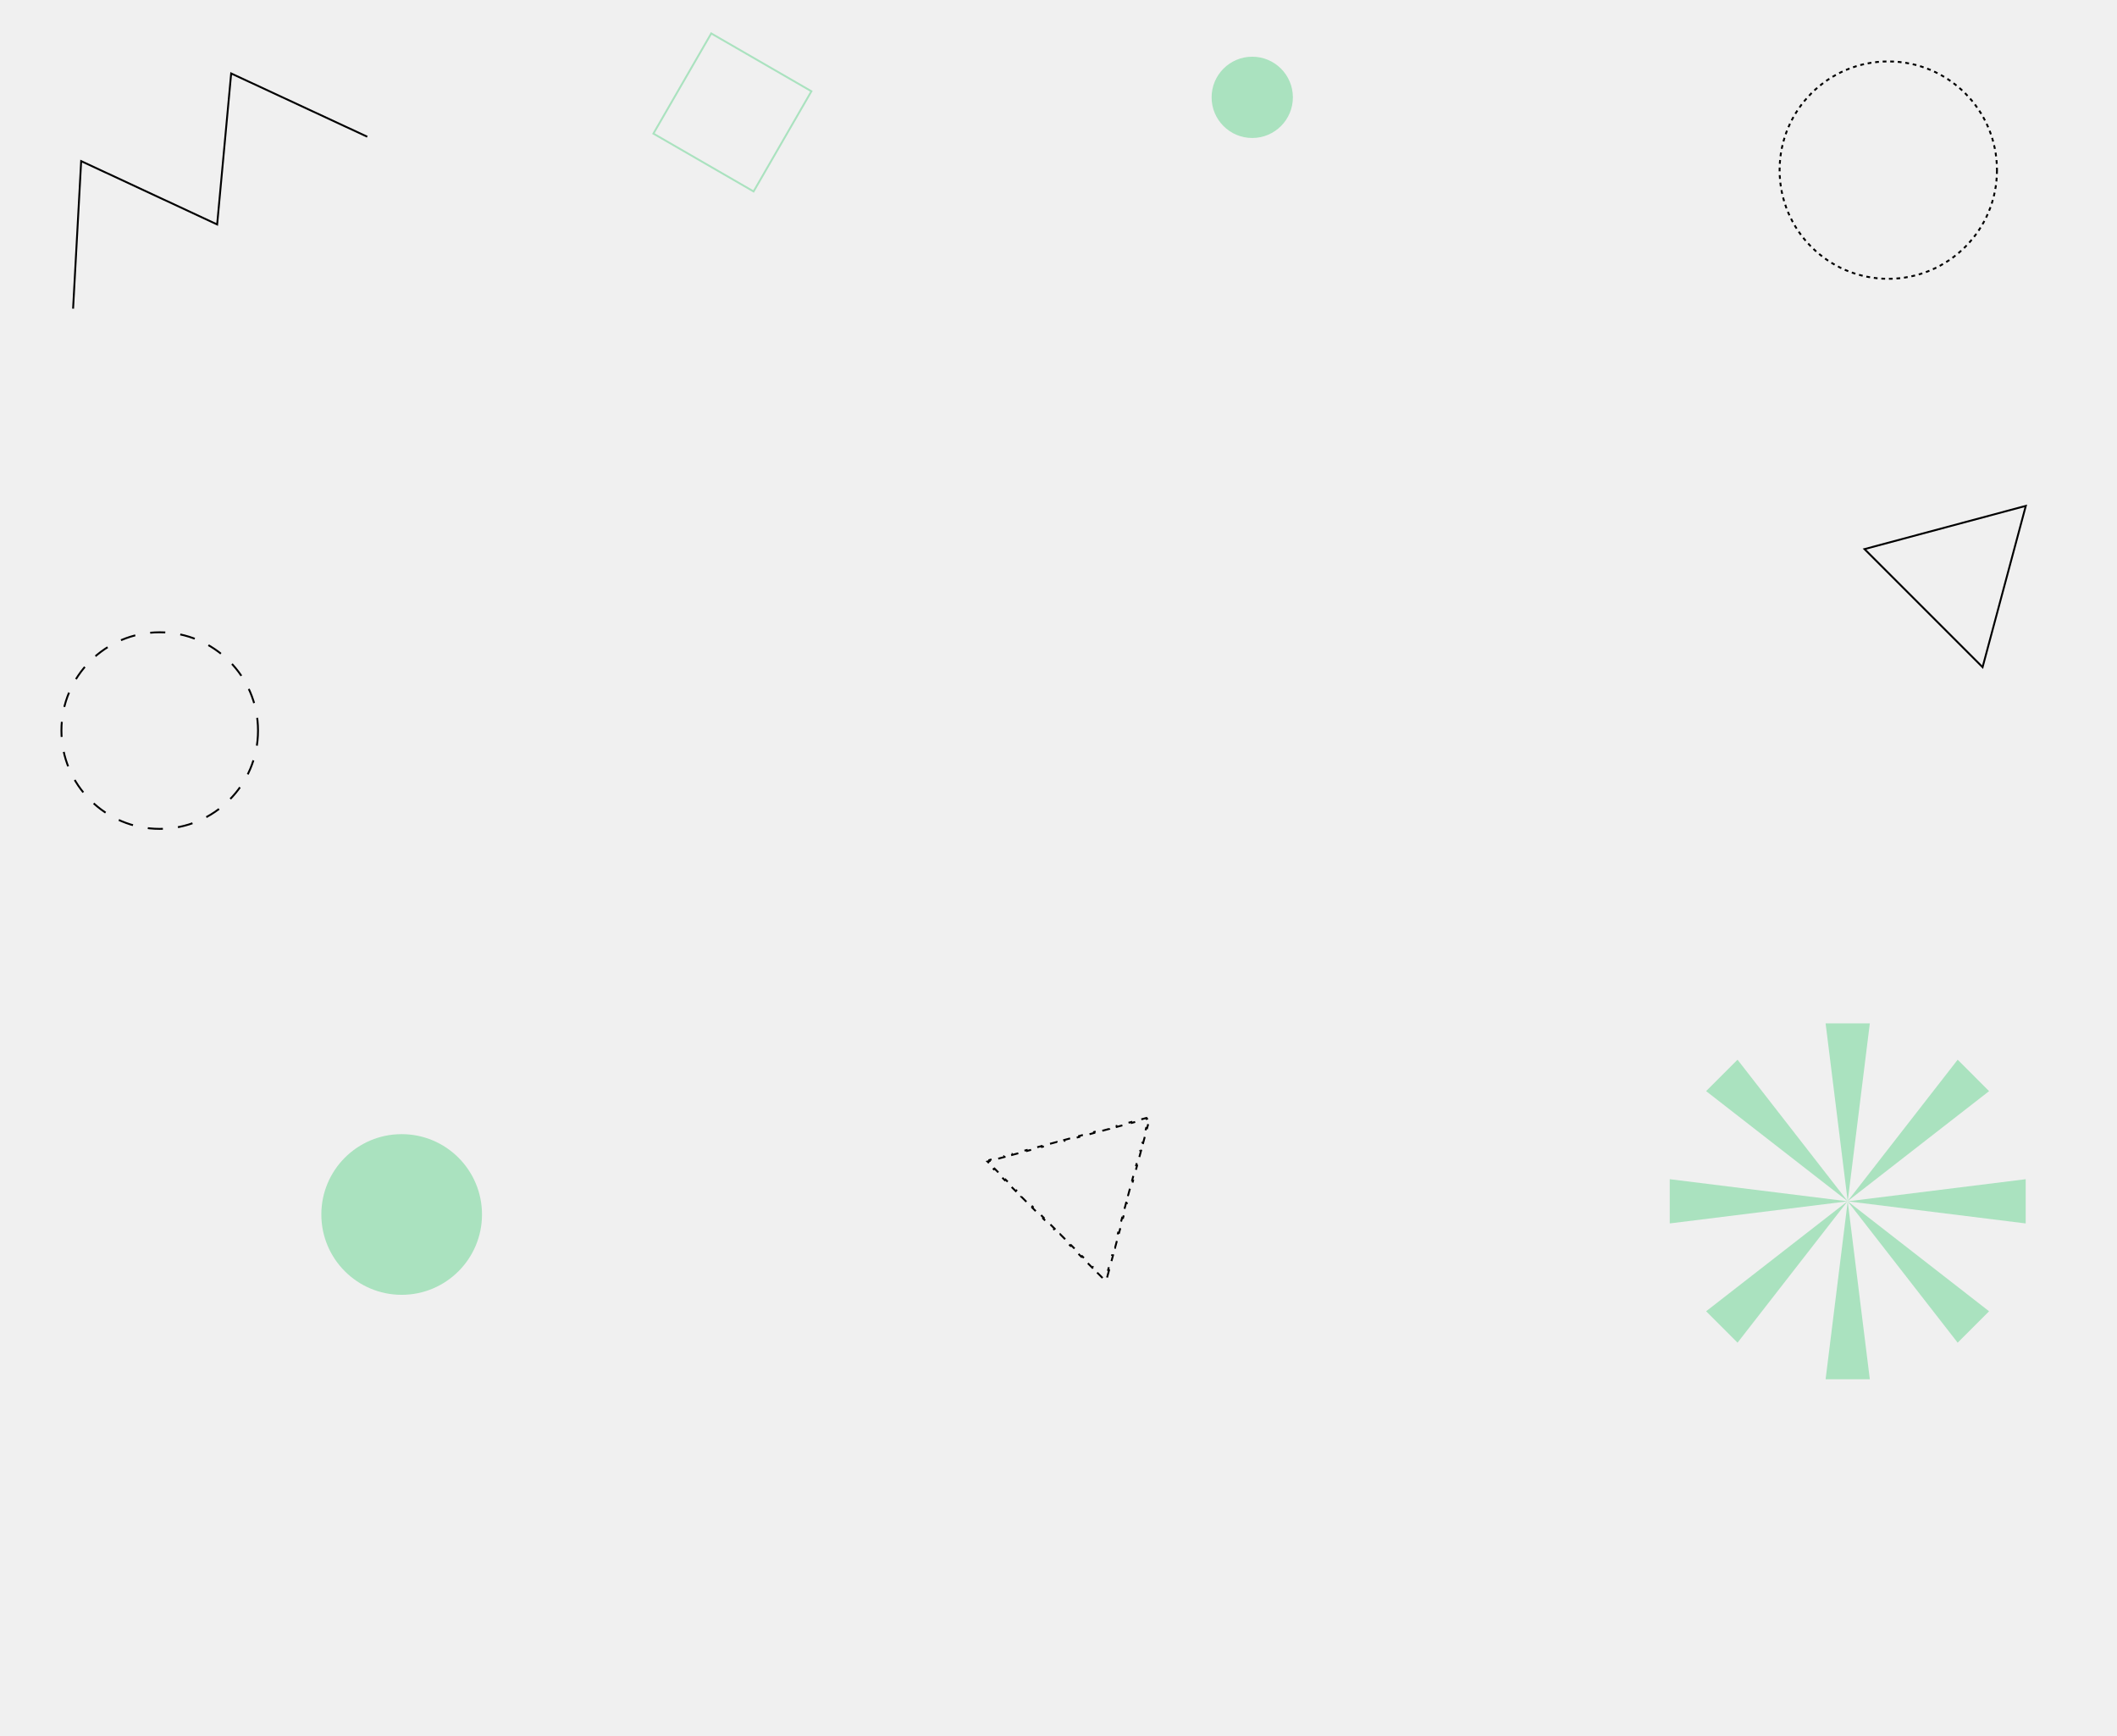
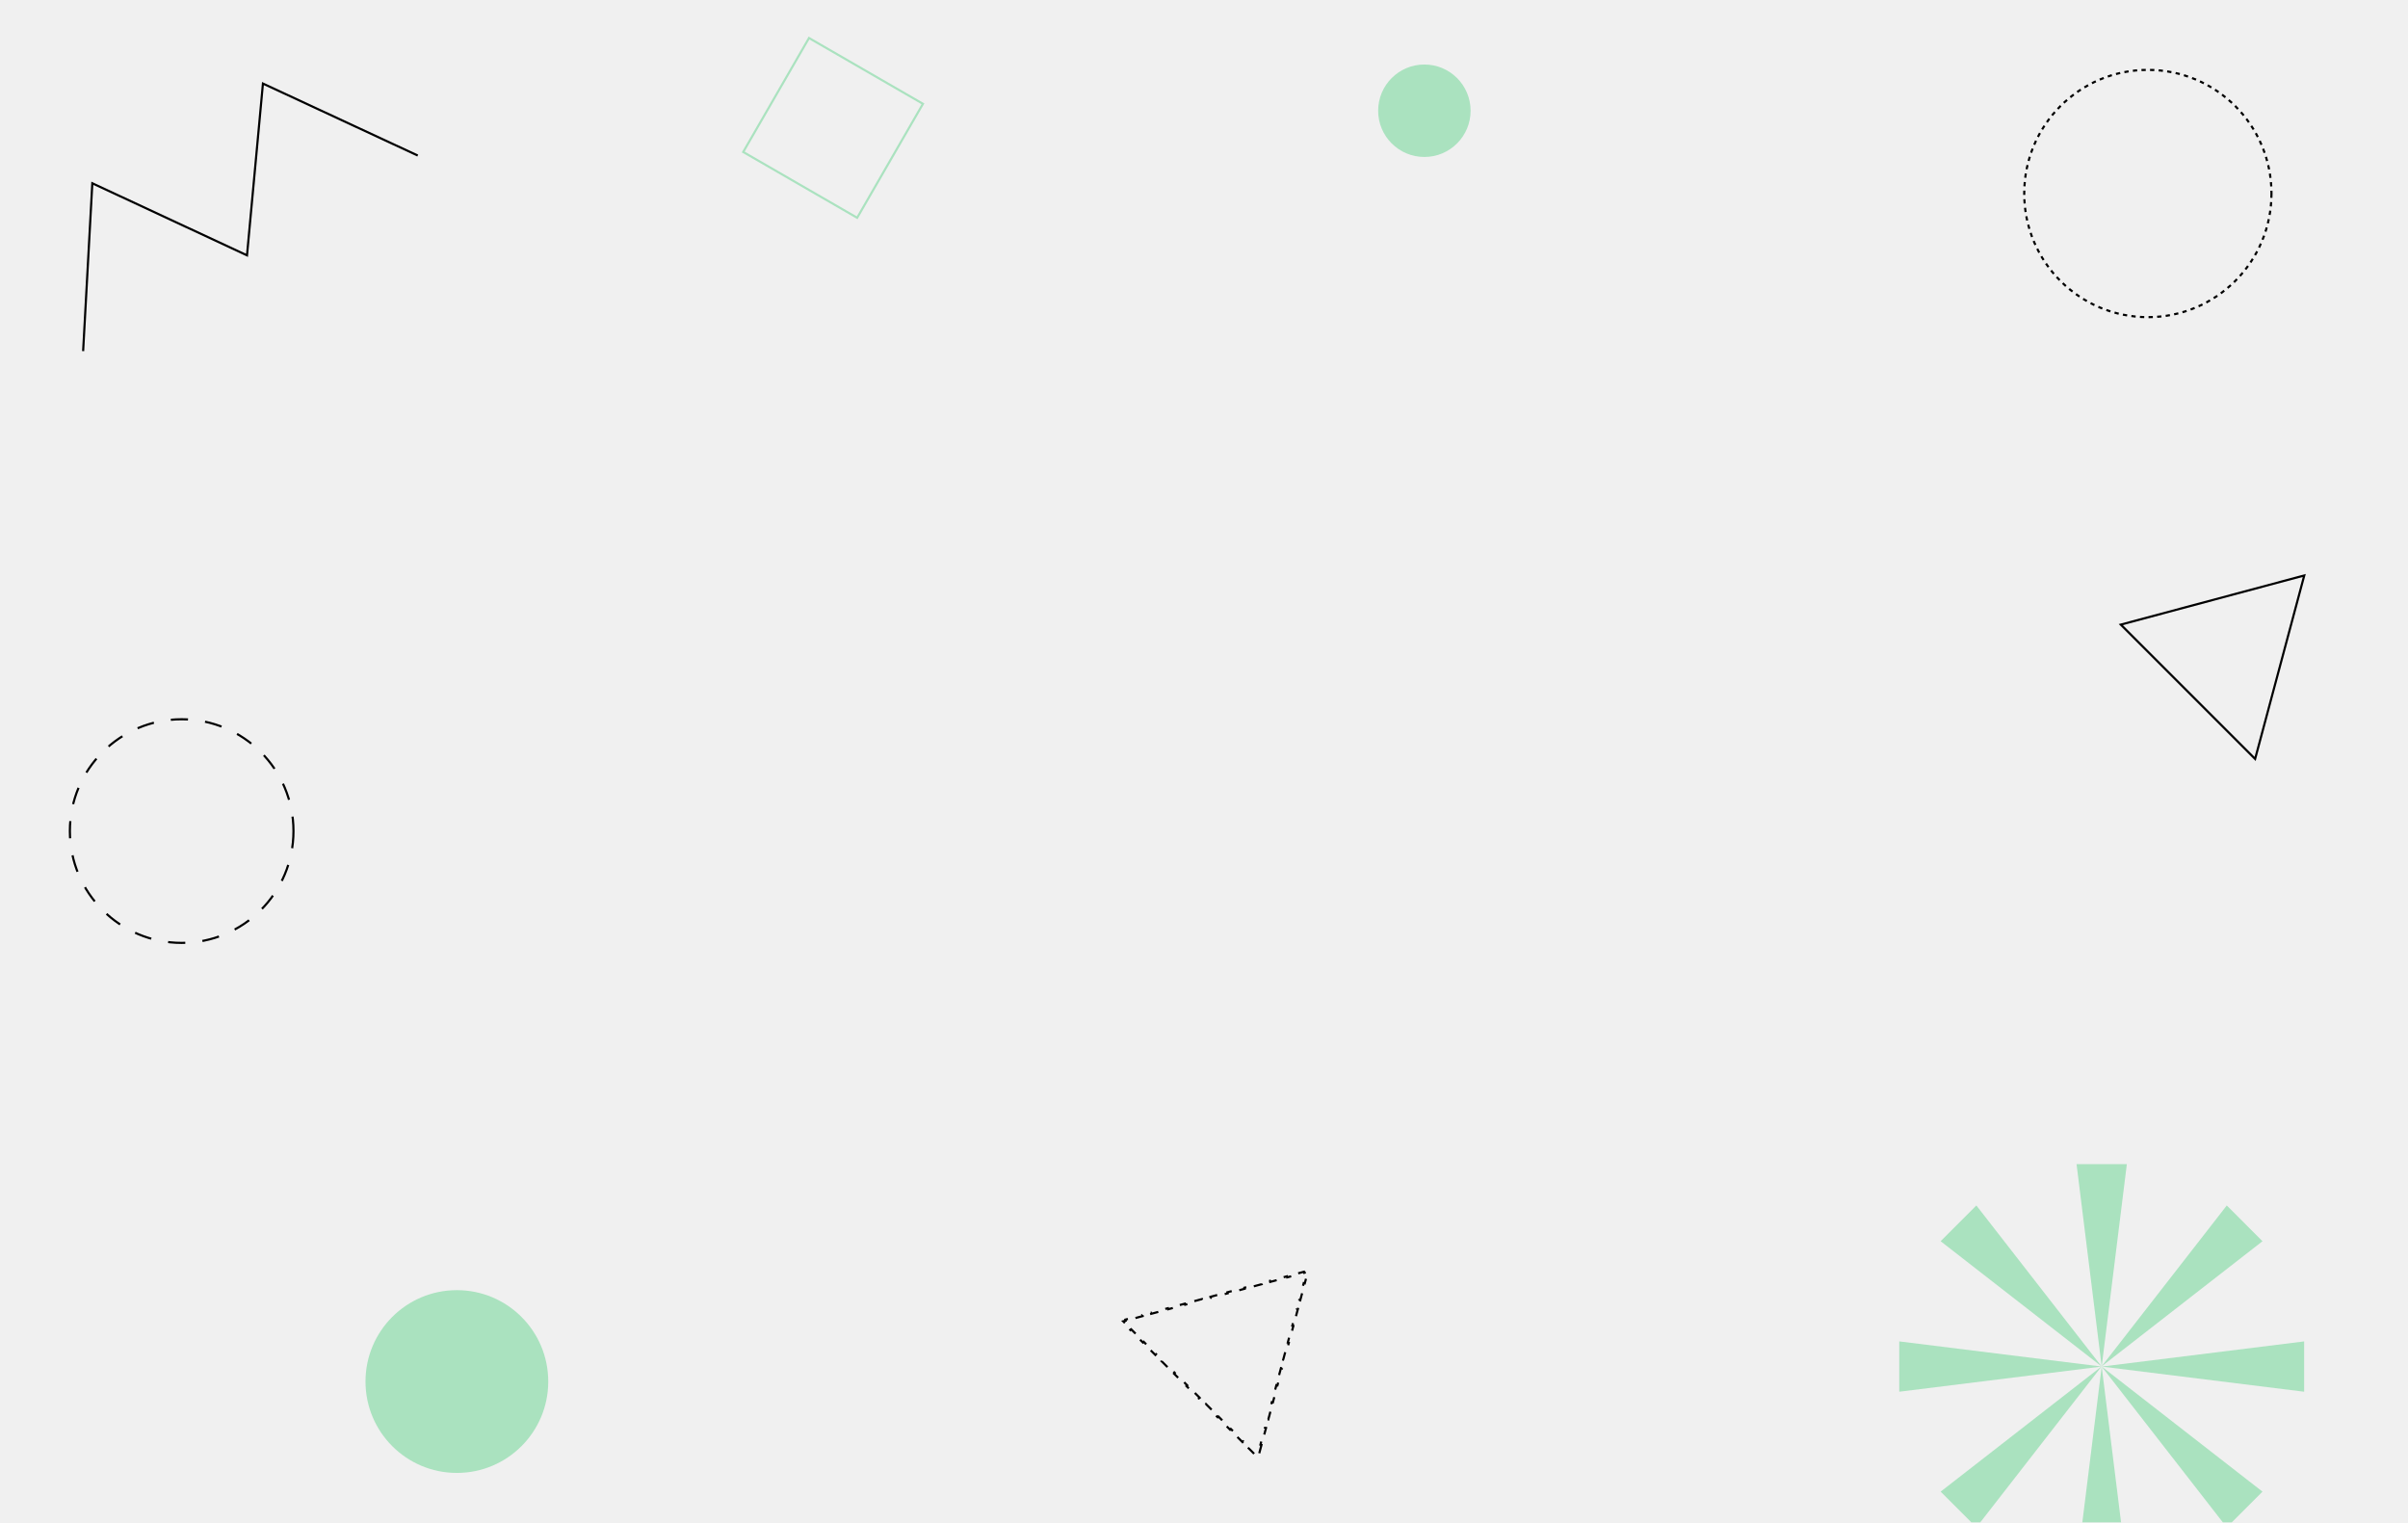
- <svg xmlns="http://www.w3.org/2000/svg" width="1120" height="918" fill="none" preserveAspectRatio="none">
+ <svg xmlns="http://www.w3.org/2000/svg" width="1120" height="708" fill="none">
  <g clip-path="url(#a)">
    <path d="m194.303 72.333-72.004-33.474-7.413 79.882-71.947-33.506-4.273 78.051" stroke="#000" />
    <circle cx="212.5" cy="642.5" r="42.5" fill="#AAE2BF" />
    <path d="m586.735 671.983-1.06 3.955-.483-.13-.305 1.141-.835-.835-.354.353-2.895-2.894.354-.354-2.895-2.895-.354.354-2.895-2.895.354-.354-2.895-2.894-.353.353-2.895-2.895.353-.353-2.895-2.895-.353.353-2.895-2.894.354-.354-2.895-2.895-.354.354-2.895-2.895.354-.354-2.895-2.895-.354.354-2.894-2.895.353-.353-2.895-2.895-.353.353-2.895-2.895.353-.353-2.894-2.895-.354.354-2.895-2.895.354-.354-2.895-2.895-.354.354-2.895-2.895.354-.354-2.895-2.894-.353.353-2.895-2.895.353-.353-2.895-2.895-.353.353-2.895-2.894.354-.354-.835-.835 1.14-.306-.129-.483 3.954-1.059.13.483 3.954-1.06-.129-.483 3.954-1.059.13.483 3.954-1.06-.129-.483 3.954-1.06.129.483 3.955-1.059-.129-.483 3.954-1.06.129.483 3.955-1.059-.13-.483 3.955-1.06.129.483 3.955-1.06-.13-.483 3.955-1.059.129.483 3.955-1.06-.13-.483 3.955-1.059.129.483 3.954-1.06-.129-.483 3.954-1.059.13.482 3.954-1.059-.129-.483 3.954-1.06.13.483 3.954-1.059-.129-.483 3.954-1.06.13.483 3.954-1.059-.129-.483 3.954-1.06.13.483 1.14-.306-.305 1.141.483.129-1.06 3.955-.483-.13-1.06 3.955.483.129-1.059 3.955-.483-.13-1.06 3.955.483.129-1.059 3.955-.483-.13-1.06 3.955.483.129-1.06 3.954-.483-.129-1.059 3.955.483.129-1.06 3.954-.483-.129-1.059 3.954.483.13-1.06 3.954-.483-.129-1.059 3.954.482.13-1.059 3.954-.483-.129-1.06 3.954.483.13-1.059 3.954-.483-.129-1.06 3.954.483.129-1.059 3.955-.483-.13-1.06 3.955.483.129-1.06 3.955-.483-.13-1.059 3.955.483.129Z" stroke="#000" stroke-dasharray="4 4" />
    <path d="m1071.75 267.624-22.86 85.325-62.465-62.462 85.325-22.863Z" stroke="#000" />
    <circle cx="84.5" cy="386.5" r="52" stroke="#000" stroke-dasharray="8 8" />
    <circle cx="999" cy="90" r="57.5" stroke="#000" stroke-dasharray="2 2" />
    <path stroke="#AAE2BF" d="m376.281 17.683 52.996 30.597-30.597 52.997-52.997-30.598z" />
    <path d="m977.535 635.535-11.701-94.151h23.401l-11.7 94.151Zm-.001 0 11.701 94.152h-23.401l11.7-94.152Zm.001.003 94.155-11.701v23.401l-94.155-11.7Z" fill="#AAE2BF" />
    <path d="m977.535 635.534-94.151 11.7v-23.401l94.151 11.701Z" fill="#AAE2BF" />
    <path d="m977.439 635.438 74.881 58.265-16.62 16.621-58.261-74.886Z" fill="#AAE2BF" />
    <path d="m977.508 635.436-58.264 74.886-16.622-16.621 74.886-58.265Z" fill="#AAE2BF" />
    <path d="m977.443 635.506 58.267-74.886 16.62 16.622-74.887 58.264Z" fill="#AAE2BF" />
    <path d="m977.506 635.507-74.886-58.265 16.622-16.621 58.264 74.886Z" fill="#AAE2BF" />
    <circle cx="662.5" cy="51.5" r="21.5" fill="#AAE2BF" />
  </g>
  <defs>
    <clipPath id="a">
-       <path fill="#fff" d="M0 0h1120v918H0z" />
+       <path fill="#fff" d="M0 0h1120v708H0z" />
    </clipPath>
  </defs>
</svg>
